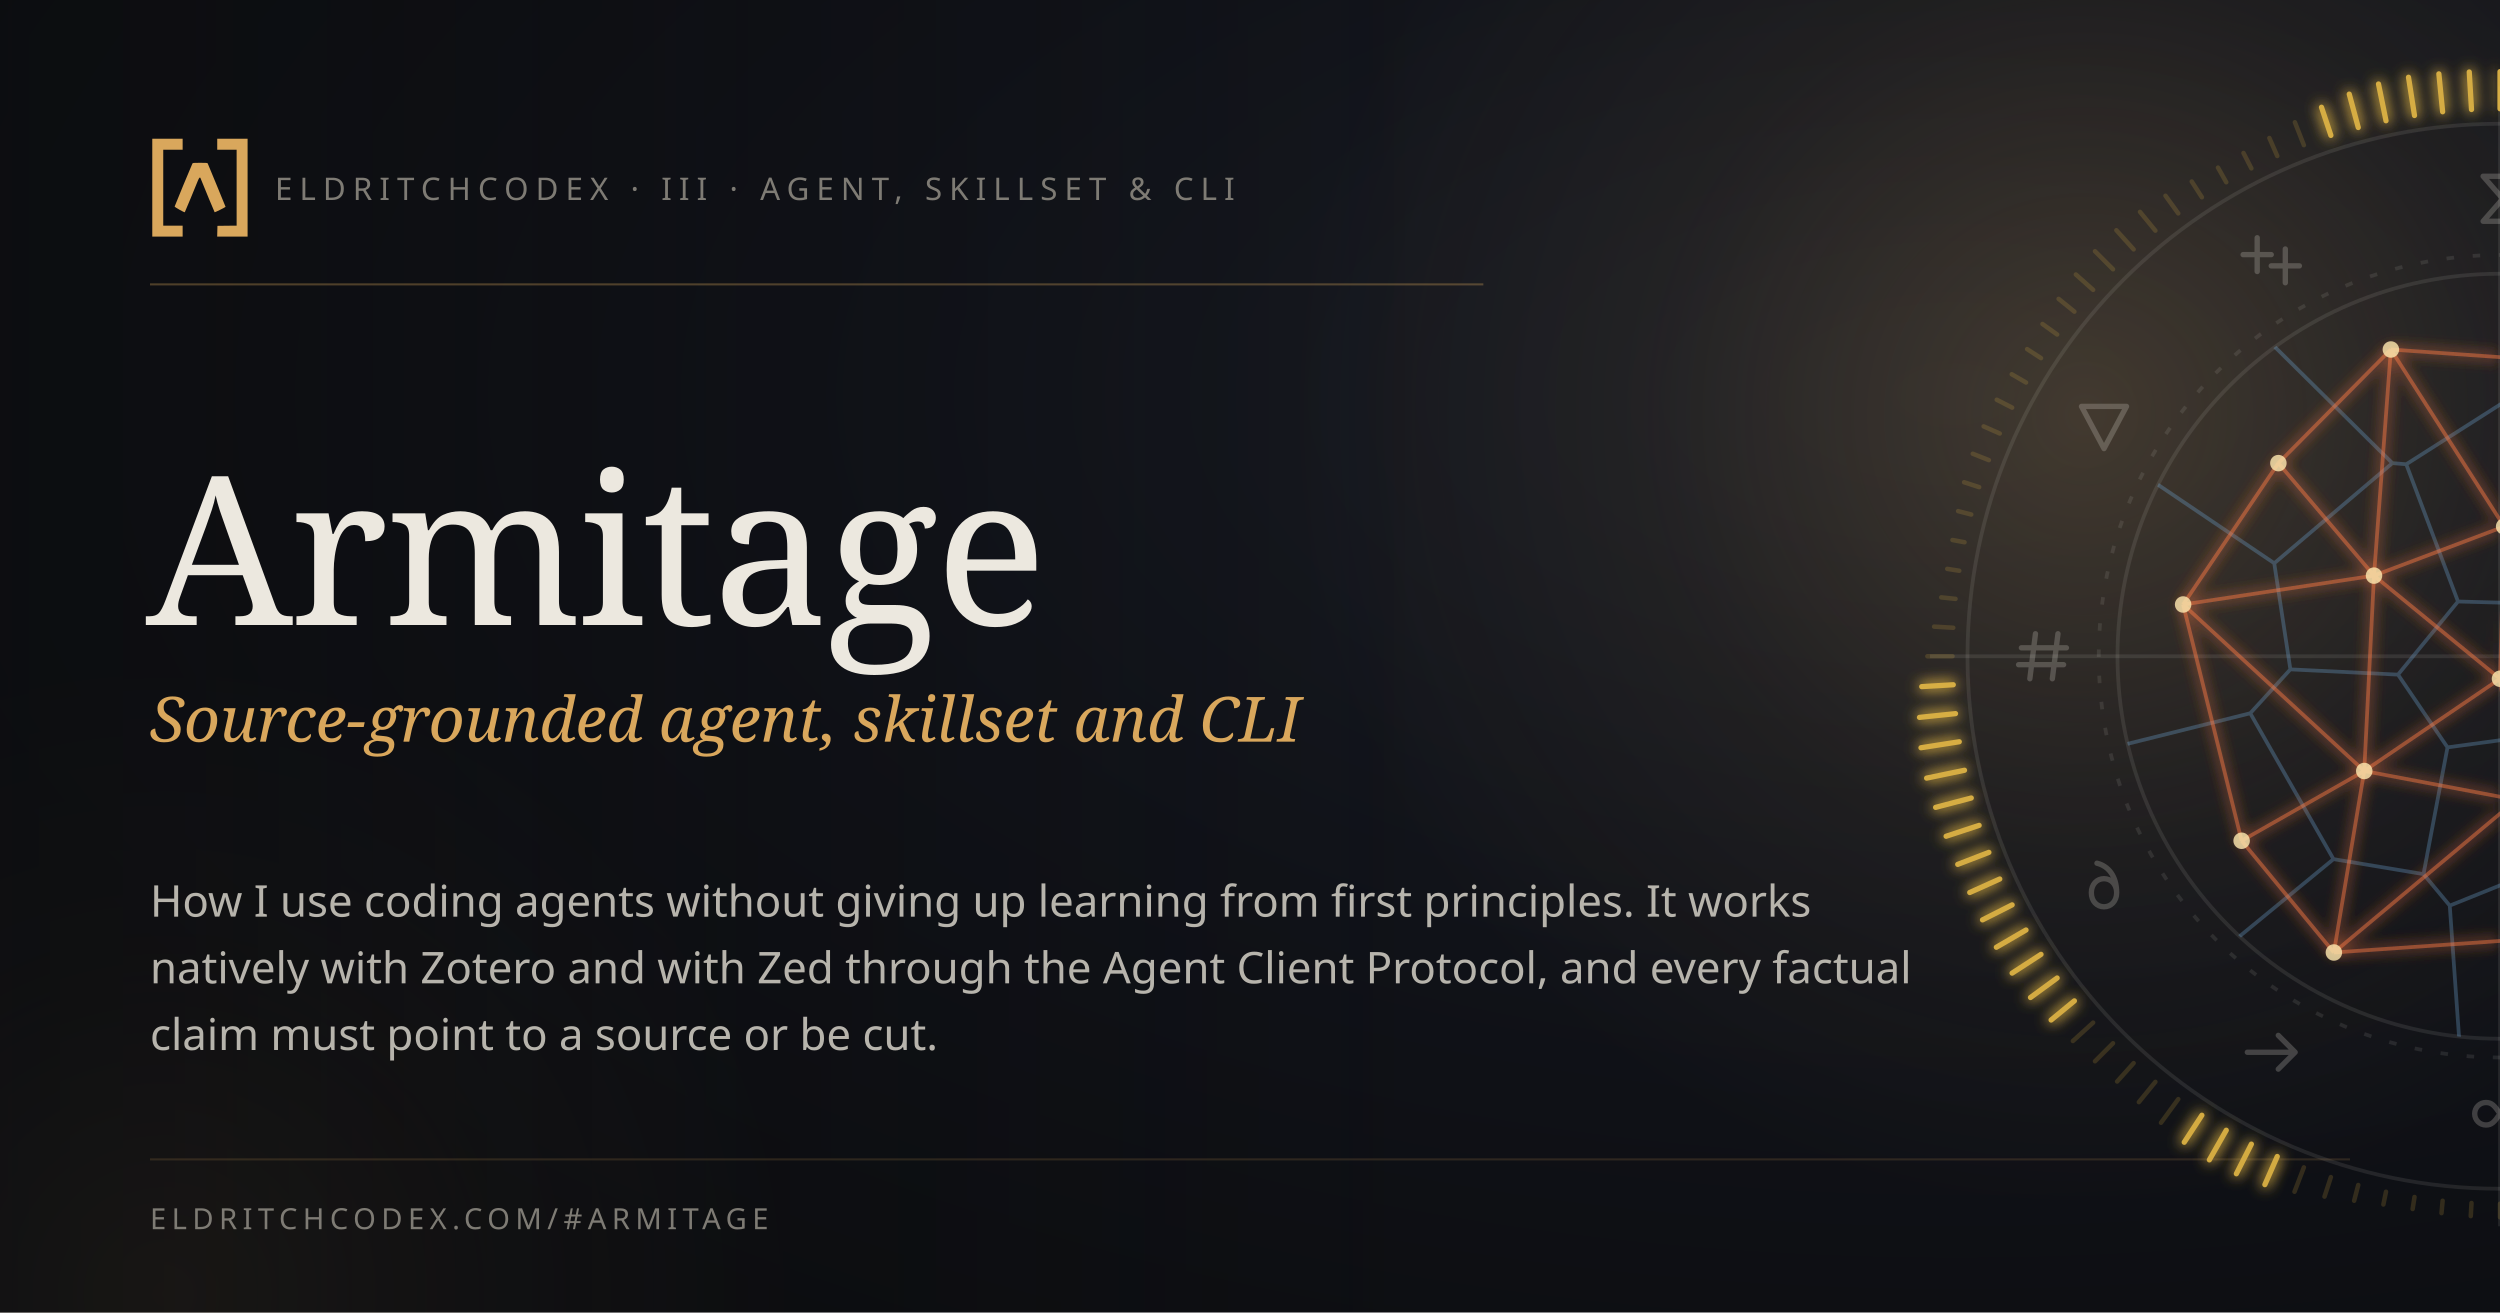
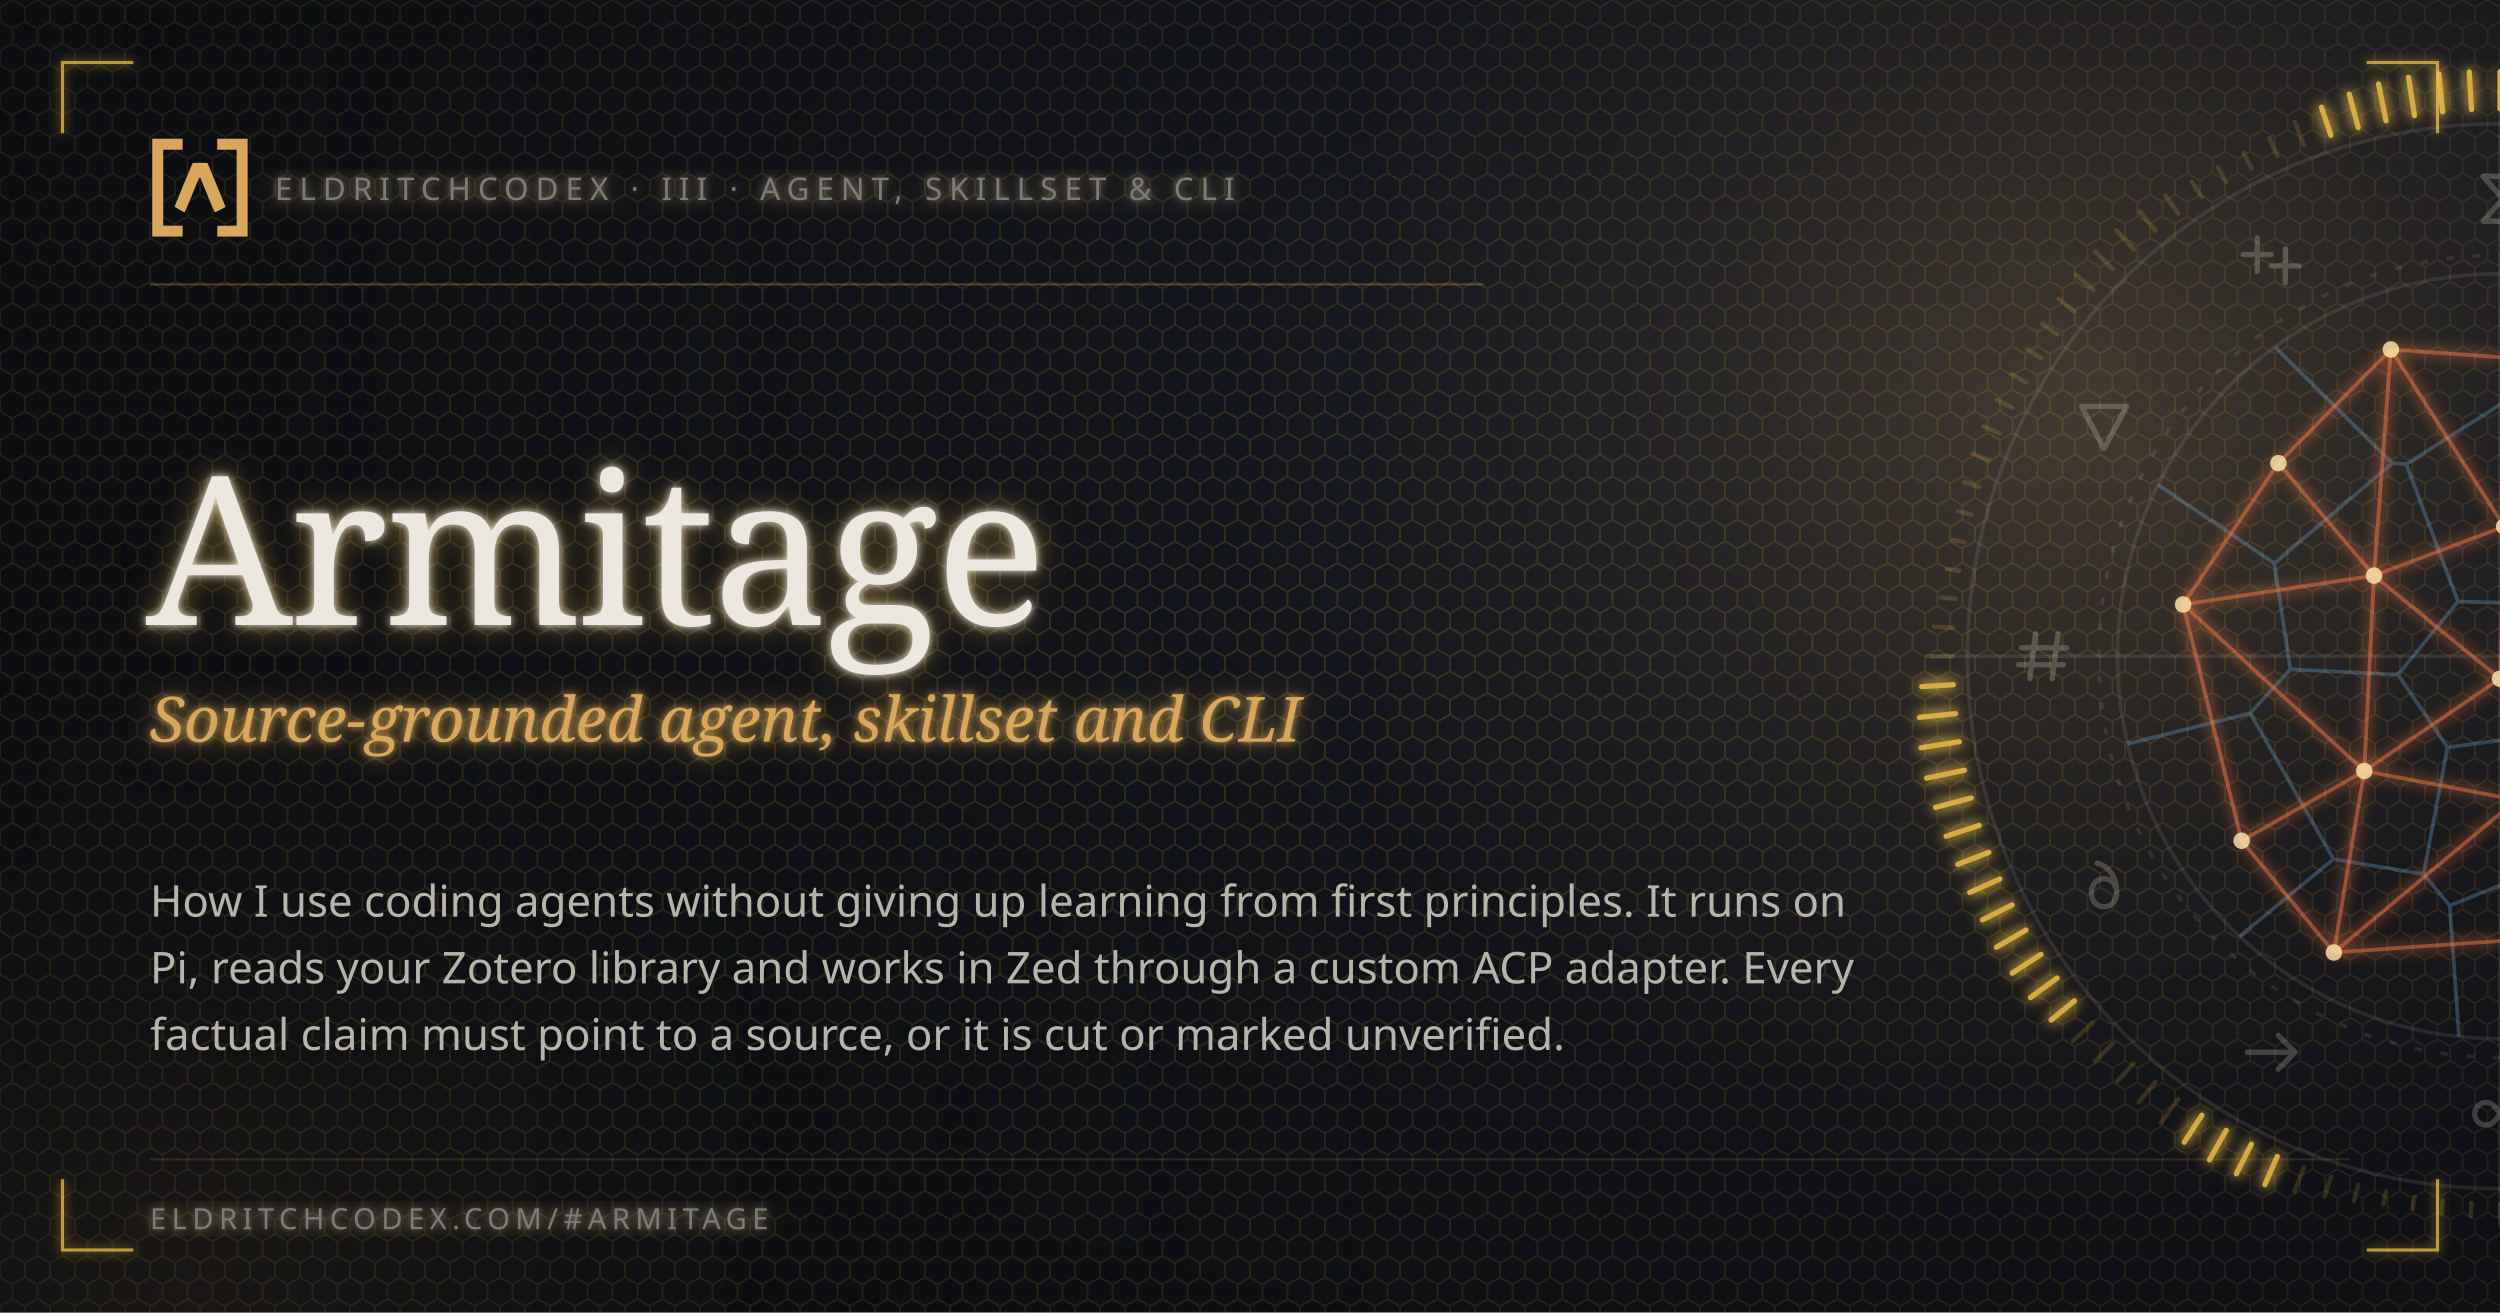
<svg xmlns="http://www.w3.org/2000/svg" width="1200" height="630" viewBox="0 0 1200 630" role="img" aria-label="Armitage social card">
  <defs>
    <radialGradient id="bg" cx="78%" cy="30%" r="85%">
      <stop offset="0%" stop-color="#191c24" />
      <stop offset="55%" stop-color="#101218" />
      <stop offset="100%" stop-color="#0c0d10" />
    </radialGradient>
    <linearGradient id="veil" x1="0" y1="0" x2="1" y2="0">
      <stop offset="0%" stop-color="#0c0d10" stop-opacity="0.55" />
      <stop offset="58%" stop-color="#0c0d10" stop-opacity="0" />
    </linearGradient>
    <radialGradient id="bloom" cx="50%" cy="50%" r="50%">
      <stop offset="0%" stop-color="#d9a75c" stop-opacity="0.22" />
      <stop offset="55%" stop-color="#d9a75c" stop-opacity="0.06" />
      <stop offset="100%" stop-color="#d9a75c" stop-opacity="0" />
    </radialGradient>
+     <pattern id="vfd-hex" width="12" height="20.784" patternUnits="userSpaceOnUse">
+       <path d="M0 3.464L6 0L12 3.464V10.392L6 13.856L0 10.392Z M6 13.856V20.784" fill="none" stroke="#f6c64a" stroke-opacity="0.16" stroke-width="0.9" />
+     </pattern>
+     <radialGradient id="vfd-fade" cx="50%" cy="50%" r="75%">
+       <stop offset="0%" stop-color="#fff" stop-opacity="1" />
+       <stop offset="100%" stop-color="#fff" stop-opacity="0.45" />
+     </radialGradient>
+     <mask id="vfd-mask">
+       <rect width="1200" height="630" fill="url(#vfd-fade)" />
+     </mask>
+     <filter id="vfd-glow" x="-10%" y="-30%" width="120%" height="160%" color-interpolation-filters="sRGB">
+       <feGaussianBlur in="SourceGraphic" stdDeviation="7" result="wide" />
+       <feGaussianBlur in="SourceGraphic" stdDeviation="2" result="tight" />
+       <feColorMatrix in="wide" type="matrix" values="0 0 0 0 0.965  0 0 0 0 0.776  0 0 0 0 0.290  0 0 0 0.55 0" result="wideTint" />
+       <feMerge>
+         <feMergeNode in="wideTint" />
+         <feMergeNode in="tight" />
+         <feMergeNode in="SourceGraphic" />
+       </feMerge>
+     </filter>
+     <filter id="vfd-edge" x="-5%" y="-5%" width="110%" height="110%">
+       <feGaussianBlur in="SourceGraphic" stdDeviation="2.5" result="b" />
+       <feMerge>
+         <feMergeNode in="b" />
+         <feMergeNode in="SourceGraphic" />
+       </feMerge>
+     </filter>
  </defs>
  <rect width="1200" height="630" fill="url(#bg)" />
  <circle cx="1000" cy="200" r="380" fill="url(#bloom)" />
  <circle cx="80" cy="620" r="300" fill="url(#bloom)" opacity="0.5" />
  <g transform="translate(912 27) scale(1.8)" fill="none">
    <g stroke="rgba(236,232,223,0.10)" stroke-width="1">
      <circle cx="160" cy="160" r="142" />
      <circle cx="160" cy="160" r="102" />
      <line x1="160" y1="8" x2="160" y2="312" />
      <line x1="8" y1="160" x2="312" y2="160" />
    </g>
    <circle cx="160" cy="160" r="107" stroke="rgba(236,232,223,0.10)" stroke-width="1" stroke-dasharray="2 5" />
    <g stroke="rgba(236,232,223,0.22)" stroke-width="1.9" stroke-linecap="round" stroke-linejoin="round">
      <path data-c="12 12" transform="translate(160.0 38.0) scale(0.75) translate(-12 -12)" d="M18 4H6l7 8-7 8h12" />
      <path data-c="12 12" transform="translate(221.0 54.4) scale(0.75) translate(-12 -12)" d="M9 5l-6 7 6 7M15 5l6 7-6 7" />
      <path data-c="11 12" transform="translate(265.6 99.0) scale(0.75) translate(-11 -12)" d="M15 3.5c-2.5-1-4 .8-4 3.5v10c0 2.7-1.5 4.5-4 3.5" />
      <path data-c="12 12" transform="translate(282.0 160.0) scale(0.75) translate(-12 -12)" d="M9 3c-3 0-3 2-3 4v2c0 2-1 3-3 3 2 0 3 1 3 3v2c0 2 0 4 3 4M15 3c3 0 3 2 3 4v2c0 2 1 3 3 3-2 0-3 1-3 3v2c0 2 0 4-3 4" />
      <path data-c="12.5 12" transform="translate(265.6 221.0) scale(0.75) translate(-12.5 -12)" d="M12 10a5 5 0 1 0 0 10a5 5 0 1 0 0-10zM12 10C9.5 8 9.5 4 14 4h4" />
      <path data-c="13.13 12" transform="translate(221.0 265.6) scale(0.75) translate(-13.13 -12)" d="M19 20L9.5 9C7.5 6.5 8.5 4 10.5 4s3.5 2.5 1.5 4.5L8.5 13C6 16 7.5 20 11 20c2.5 0 4.5-1.5 6-4.5" />
      <path data-c="12 12" transform="translate(160.0 282.0) scale(0.75) translate(-12 -12)" d="M12 12c-2-3-3-4-5-4a4 4 0 0 0 0 8c2 0 3-1 5-4s3-4 5-4a4 4 0 0 1 0 8c-2 0-3-1-5-4z" />
      <path data-c="11.5 12" transform="translate(99.0 265.6) scale(0.75) translate(-11.5 -12)" d="M3 12h17M14 6l6 6-6 6" />
      <path data-c="11.5 12.25" transform="translate(54.4 221.0) scale(0.75) translate(-11.5 -12.25)" d="M11.5 10C14 10 16 12 16 15s-2 5-4.5 5S7 18 7 15s2-5 4.5-5zM16 15c0-6-3-9.5-7-10.5" />
      <path data-c="11.5 12" transform="translate(38.0 160.0) scale(0.75) translate(-11.5 -12)" d="M9 4L7 20M17 4l-2 16M4 9h16M3 15h16" />
      <path data-c="12 12.5" transform="translate(54.4 99.0) scale(0.75) translate(-12 -12.5)" d="M4 5h16l-8 15z" />
      <path data-c="12 12" transform="translate(99.0 54.4) scale(0.75) translate(-12 -12)" d="M7 4v12M2 10h10M17 8v12M12 14h10" />
    </g>
    <filter id="astro-glow" x="-30%" y="-30%" width="160%" height="160%">
      <feGaussianBlur stdDeviation="1.8" result="b" />
      <feMerge>
        <feMergeNode in="b" />
        <feMergeNode in="b" />
        <feMergeNode in="SourceGraphic" />
      </feMerge>
    </filter>
    <g transform="translate(160 160)">
      <path d="M146 0L152.8 0M108.5 97.7L113.9 102.6M103.2 103.2L108 108M97.7 108.5L102.1 113.4M91.9 113.5L96.3 118.9M85.8 118.1L90.4 124.4M52.3 136.3L54.8 142.8M45.1 138.9L46.8 144.1M37.8 141L38.9 145.2M30.4 142.8L31.1 146.2M22.8 144.2L23.3 147.4M15.3 145.2L15.6 148.5M7.6 145.8L7.8 149.3M0 146L0 149.6M-7.6 145.8L-7.8 149.3M-15.3 145.2L-15.6 148.5M-22.8 144.2L-23.3 147.4M-30.4 142.8L-31.1 146.2M-37.8 141L-38.9 145.2M-45.1 138.9L-46.8 144.1M-52.3 136.3L-54.8 142.8M-85.8 118.1L-90.4 124.4M-91.9 113.5L-96.3 118.9M-97.7 108.5L-102.1 113.4M-103.2 103.2L-108 108M-108.5 97.7L-113.9 102.6M-146 0L-152.7 0M-145.8 -7.6L-150.9 -7.9M-145.2 -15.3L-149 -15.7M-144.2 -22.8L-147.4 -23.3M-142.8 -30.4L-146 -31M-141 -37.8L-144.5 -38.7M-138.9 -45.1L-142.9 -46.4M-136.3 -52.3L-140.6 -54M-133.4 -59.4L-137.7 -61.3M-130.1 -66.3L-134.2 -68.4M-126.4 -73L-130.2 -75.2M-122.4 -79.5L-126.1 -81.9M-118.1 -85.8L-122 -88.6M-113.5 -91.9L-117.7 -95.3M-108.5 -97.7L-113.1 -101.8M-103.2 -103.2L-108 -108M-97.7 -108.5L-102.3 -113.6M-91.9 -113.5L-96 -118.5M-85.8 -118.1L-89.2 -122.8M-79.5 -122.4L-82.2 -126.6M-73 -126.4L-75.2 -130.3M-66.3 -130.1L-68.4 -134.2M-59.4 -133.4L-61.5 -138.2M-52.3 -136.3L-54.7 -142.4M52.3 -136.3L54.7 -142.4M59.4 -133.4L61.5 -138.2M66.3 -130.1L68.4 -134.2M73 -126.4L75.2 -130.3M79.5 -122.4L82.2 -126.6M85.8 -118.1L89.2 -122.8M91.9 -113.5L96 -118.5M97.7 -108.5L102.3 -113.6M103.2 -103.2L108 -108M108.5 -97.7L113.1 -101.8M113.5 -91.9L117.7 -95.3M118.1 -85.8L122 -88.6M122.4 -79.5L126.1 -81.9M126.4 -73L130.2 -75.2M130.1 -66.3L134.2 -68.4M133.4 -59.4L137.7 -61.3M136.3 -52.3L140.6 -54M138.9 -45.1L142.9 -46.4M141 -37.8L144.5 -38.7M142.8 -30.4L146 -31M144.2 -22.8L147.4 -23.3M145.2 -15.3L149 -15.7M145.8 -7.6L150.9 -7.9" stroke="rgba(246,198,74,0.16)" stroke-width="1.2" stroke-linecap="round" />
      <path d="M145.8 7.6L154.2 8.1M145.2 15.3L154.8 16.3M144.2 22.8L154.4 24.4M142.8 30.4L152.9 32.5M141 37.8L150.5 40.3M138.9 45.1L147.7 48M136.3 52.3L144.6 55.5M133.4 59.4L141.4 63M130.1 66.3L138 70.3M126.4 73L134.3 77.6M122.4 79.5L130.1 84.5M118.1 85.8L125.2 91M113.5 91.9L119.7 97M79.5 122.4L84.2 129.6M73 126.4L77.5 134.3M66.3 130.1L70.3 138M59.4 133.4L62.7 140.9M-59.4 133.4L-62.7 140.9M-66.3 130.1L-70.3 138M-73 126.4L-77.5 134.3M-79.5 122.4L-84.2 129.6M-113.5 91.9L-119.7 97M-118.1 85.8L-125.2 91M-122.4 79.5L-130.1 84.5M-126.4 73L-134.3 77.6M-130.1 66.3L-138 70.3M-133.4 59.4L-141.4 63M-136.3 52.3L-144.6 55.5M-138.9 45.1L-147.7 48M-141 37.8L-150.5 40.3M-142.8 30.4L-152.9 32.5M-144.2 22.8L-154.4 24.4M-145.2 15.3L-154.8 16.3M-145.8 7.6L-154.2 8.1M-45.1 -138.9L-47.6 -146.4M-37.8 -141L-40.2 -149.9M-30.4 -142.8L-32.4 -152.6M-22.8 -144.2L-24.4 -154.4M-15.3 -145.2L-16.3 -155.3M-7.6 -145.8L-8.2 -155.8M0 -146L0 -155.9M7.6 -145.8L8.2 -155.8M15.3 -145.2L16.3 -155.3M22.8 -144.2L24.4 -154.4M30.4 -142.8L32.4 -152.6M37.8 -141L40.2 -149.9M45.1 -138.9L47.6 -146.4" stroke="#f6c64a" stroke-width="1.4" stroke-linecap="round" filter="url(#astro-glow)" opacity="0.85" />
    </g>
    <clipPath id="astro-clip">
      <circle cx="160" cy="160" r="102" />
    </clipPath>
    <g clip-path="url(#astro-clip)">
      <g transform="translate(160 160)">
        <path d="M23.1 0L22.1 19.4M22.1 19.4L-14 24.3M-14 24.3L-27.2 4.9M-27.2 4.9L-11.2 -14.6M-11.2 -14.6L7.3 -14.1M7.3 -14.1L23.1 0M40.5 44.8L22.1 19.4M23.1 0L52.6 -17.5M52.6 -17.5L68.2 35.3M68.2 35.3L45.5 46.8M45.5 46.8L40.5 44.8M-20.4 58.1L-14 24.3M40.5 44.8L-13.4 66.5M-13.4 66.5L-20.4 58.1M-20.4 58.1L-44.4 54.1M-44.4 54.1L-66.6 15.2M-66.6 15.2L-55.9 3.5M-55.9 3.5L-27.2 4.9M-25 -51.2L-11.2 -14.6M-55.9 3.5L-60.2 -24.8M-60.2 -24.8L-28.7 -51.5M-28.7 -51.5L-25 -51.2M23.3 -51.4L7.3 -14.1M-25 -51.2L1.4 -68M1.4 -68L23.3 -51.4M57.6 -27L52.6 -17.5M23.3 -51.4L51.6 -47.7M51.6 -47.7L57.6 -27M228 26.5L68.2 35.3M57.6 -27L228 26.5M76.1 400L45.5 46.8M228 26.5L400 40.7M10.2 400L-13.4 66.5M-400 346.3L-44.4 54.1M-400 98.3L-66.6 15.2M-400 -254.3L-60.2 -24.8M-381.2 -400L-28.7 -51.5M25 -400L1.4 -68M298.5 -400L51.6 -47.7" stroke="rgba(110,168,214,0.32)" stroke-width="1" />
        <path d="M0 6L45.5 8.4M0 6L4.4 38.3M0 6L-36.2 30.6M0 6L-33.6 -21.5M0 6L1.1 -34.6M0 6L26.5 -23.7M45.5 8.4L4.4 38.3M45.5 8.4L26.5 -23.7M45.5 8.4L72.7 0.4M45.5 8.4L76.5 69.6M45.5 8.4L19 74.6M4.4 38.3L-36.2 30.6M4.4 38.3L19 74.6M4.4 38.3L-44.3 79M-36.2 30.6L-44.3 79M-36.2 30.6L-68.9 49.2M-36.2 30.6L-84.5 -13.8M-36.2 30.6L-33.6 -21.5M-33.6 -21.5L1.1 -34.6M-33.6 -21.5L-84.5 -13.8M-33.6 -21.5L-59.1 -51.5M-33.6 -21.5L-29.1 -81.8M1.1 -34.6L26.5 -23.7M1.1 -34.6L-29.1 -81.8M1.1 -34.6L33.5 -77.4M26.5 -23.7L72.7 0.4M26.5 -23.7L33.5 -77.4M26.5 -23.7L85.6 -40.9M72.7 0.4L76.5 69.6M72.7 0.4L85.6 -40.9M76.5 69.6L19 74.6M76.5 69.6L85.6 -40.9M19 74.6L-44.3 79M-44.3 79L-68.9 49.2M-68.9 49.2L-84.5 -13.8M-84.5 -13.8L-59.1 -51.5M-59.1 -51.5L-29.1 -81.8M-29.1 -81.8L33.5 -77.4M33.5 -77.4L85.6 -40.9" stroke="rgba(255,122,69,0.45)" stroke-width="1" filter="url(#astro-glow)" />
        <g fill="#ffe9b0" fill-opacity="0.8" stroke="none">
          <circle cx="0" cy="6" r="2.2" />
          <circle cx="45.5" cy="8.4" r="2.2" />
          <circle cx="4.4" cy="38.3" r="2.2" />
          <circle cx="-36.2" cy="30.6" r="2.2" />
          <circle cx="-33.6" cy="-21.5" r="2.2" />
          <circle cx="1.1" cy="-34.6" r="2.2" />
          <circle cx="26.5" cy="-23.7" r="2.2" />
          <circle cx="72.7" cy="0.4" r="2.2" />
          <circle cx="76.5" cy="69.6" r="2.2" />
          <circle cx="19.0" cy="74.6" r="2.2" />
          <circle cx="-44.3" cy="79.0" r="2.2" />
          <circle cx="-68.9" cy="49.2" r="2.2" />
          <circle cx="-84.5" cy="-13.8" r="2.2" />
          <circle cx="-59.1" cy="-51.5" r="2.2" />
          <circle cx="-29.1" cy="-81.8" r="2.2" />
          <circle cx="33.5" cy="-77.4" r="2.2" />
          <circle cx="85.6" cy="-40.9" r="2.2" />
        </g>
      </g>
    </g>
  </g>
  <rect width="1200" height="630" fill="url(#veil)" />
-   <text x="132" y="96" font-family="IBM Plex Mono" font-size="15" letter-spacing="3.4" fill="#7e7b74">ELDRITCHCODEX · III · AGENT, SKILLSET &amp; CLI</text>
+   <rect width="1200" height="630" fill="url(#vfd-hex)" mask="url(#vfd-mask)" />
+   <text x="132" y="96" font-family="IBM Plex Mono" font-size="15" letter-spacing="3.4" fill="#7e7b74" filter="url(#vfd-glow)">ELDRITCHCODEX · III · AGENT, SKILLSET &amp; CLI</text>
  <rect x="72" y="136" width="640" height="1" fill="#d9a75c" fill-opacity="0.32" />
  <svg x="72" y="66" width="48" height="48" viewBox="236 230 548 562" preserveAspectRatio="xMidYMid meet">
    <g transform="translate(213.333 805.926) scale(0.237037 -0.237037)" fill="#d9a75c">
      <path d="M120 1240 l0 -1160 360 0 360 0 0 130 0 130 -230 0 -230 0 0 900 0 900 230 0 230 0 0 130 0 130 -360 0 -360 0 0 -1160z M1660 2270 l0 -130 230 0 230 0 0 -900 0 -900 -227 -2 -228 -3 -3 -127 -3 -128 361 0 360 0 0 1160 0 1160 -360 0 -360 0 0 -130z M1072 1813 c-21 -40 -422 -1010 -422 -1020 0 -15 232 -145 241 -135 4 4 69 158 144 342 75 184 150 368 167 408 28 68 49 88 61 60 96 -241 330 -805 336 -811 5 -5 233 107 259 128 1 1 -93 231 -209 511 -116 280 -213 515 -216 522 -4 9 -49 12 -179 12 -155 0 -174 -2 -182 -17z" />
    </g>
+     <g stroke="#f6c64a" stroke-opacity="0.7" stroke-width="1.5" fill="none" filter="url(#vfd-edge)">
+       <path d="M30 64V30H64" />
+       <path d="M1136 30H1170V64" />
+       <path d="M30 566V600H64" />
+       <path d="M1136 600H1170V566" />
+     </g>
  </svg>
-   <text x="70" y="300" font-family="Fraunces, Georgia, serif" font-weight="300" font-size="100" fill="#ece8df" letter-spacing="-1.5">Armitage</text>
-   <text x="72" y="356" font-family="Fraunces, Georgia, serif" font-style="italic" font-size="30" fill="#d9a75c">Source-grounded agent, skillset and CLI</text>
+   <text x="70" y="300" font-family="Fraunces, Georgia, serif" font-weight="300" font-size="100" fill="#ece8df" letter-spacing="-1.5" filter="url(#vfd-glow)">Armitage</text>
+   <text x="72" y="356" font-family="Fraunces, Georgia, serif" font-style="italic" font-size="30" fill="#d9a75c" filter="url(#vfd-glow)">Source-grounded agent, skillset and CLI</text>
  <text font-family="IBM Plex Sans" font-size="21" fill="#b7b4ac">
-     <tspan x="72" y="440">How I use coding agents without giving up learning from first principles. It works</tspan>
-     <tspan x="72" y="472">natively with Zotero and with Zed through the Agent Client Protocol, and every factual</tspan>
-     <tspan x="72" y="504">claim must point to a source or be cut.</tspan>
+     <tspan x="72" y="440">How I use coding agents without giving up learning from first principles. It runs on</tspan>
+     <tspan x="72" y="472">Pi, reads your Zotero library and works in Zed through a custom ACP adapter. Every</tspan>
+     <tspan x="72" y="504">factual claim must point to a source, or it is cut or marked unverified.</tspan>
  </text>
  <rect x="72" y="556" width="1056" height="1" fill="#d9a75c" fill-opacity="0.16" />
-   <text x="72" y="590" font-family="IBM Plex Mono" font-size="14" letter-spacing="2.6" fill="#7e7b74">ELDRITCHCODEX.COM/#ARMITAGE</text>
+   <text x="72" y="590" font-family="IBM Plex Mono" font-size="14" letter-spacing="2.6" fill="#7e7b74" filter="url(#vfd-glow)">ELDRITCHCODEX.COM/#ARMITAGE</text>
+   <g stroke="#f6c64a" stroke-opacity="0.7" stroke-width="1.5" fill="none" filter="url(#vfd-edge)">
+     <path d="M30 64V30H64" />
+     <path d="M1136 30H1170V64" />
+     <path d="M30 566V600H64" />
+     <path d="M1136 600H1170V566" />
+   </g>
</svg>
